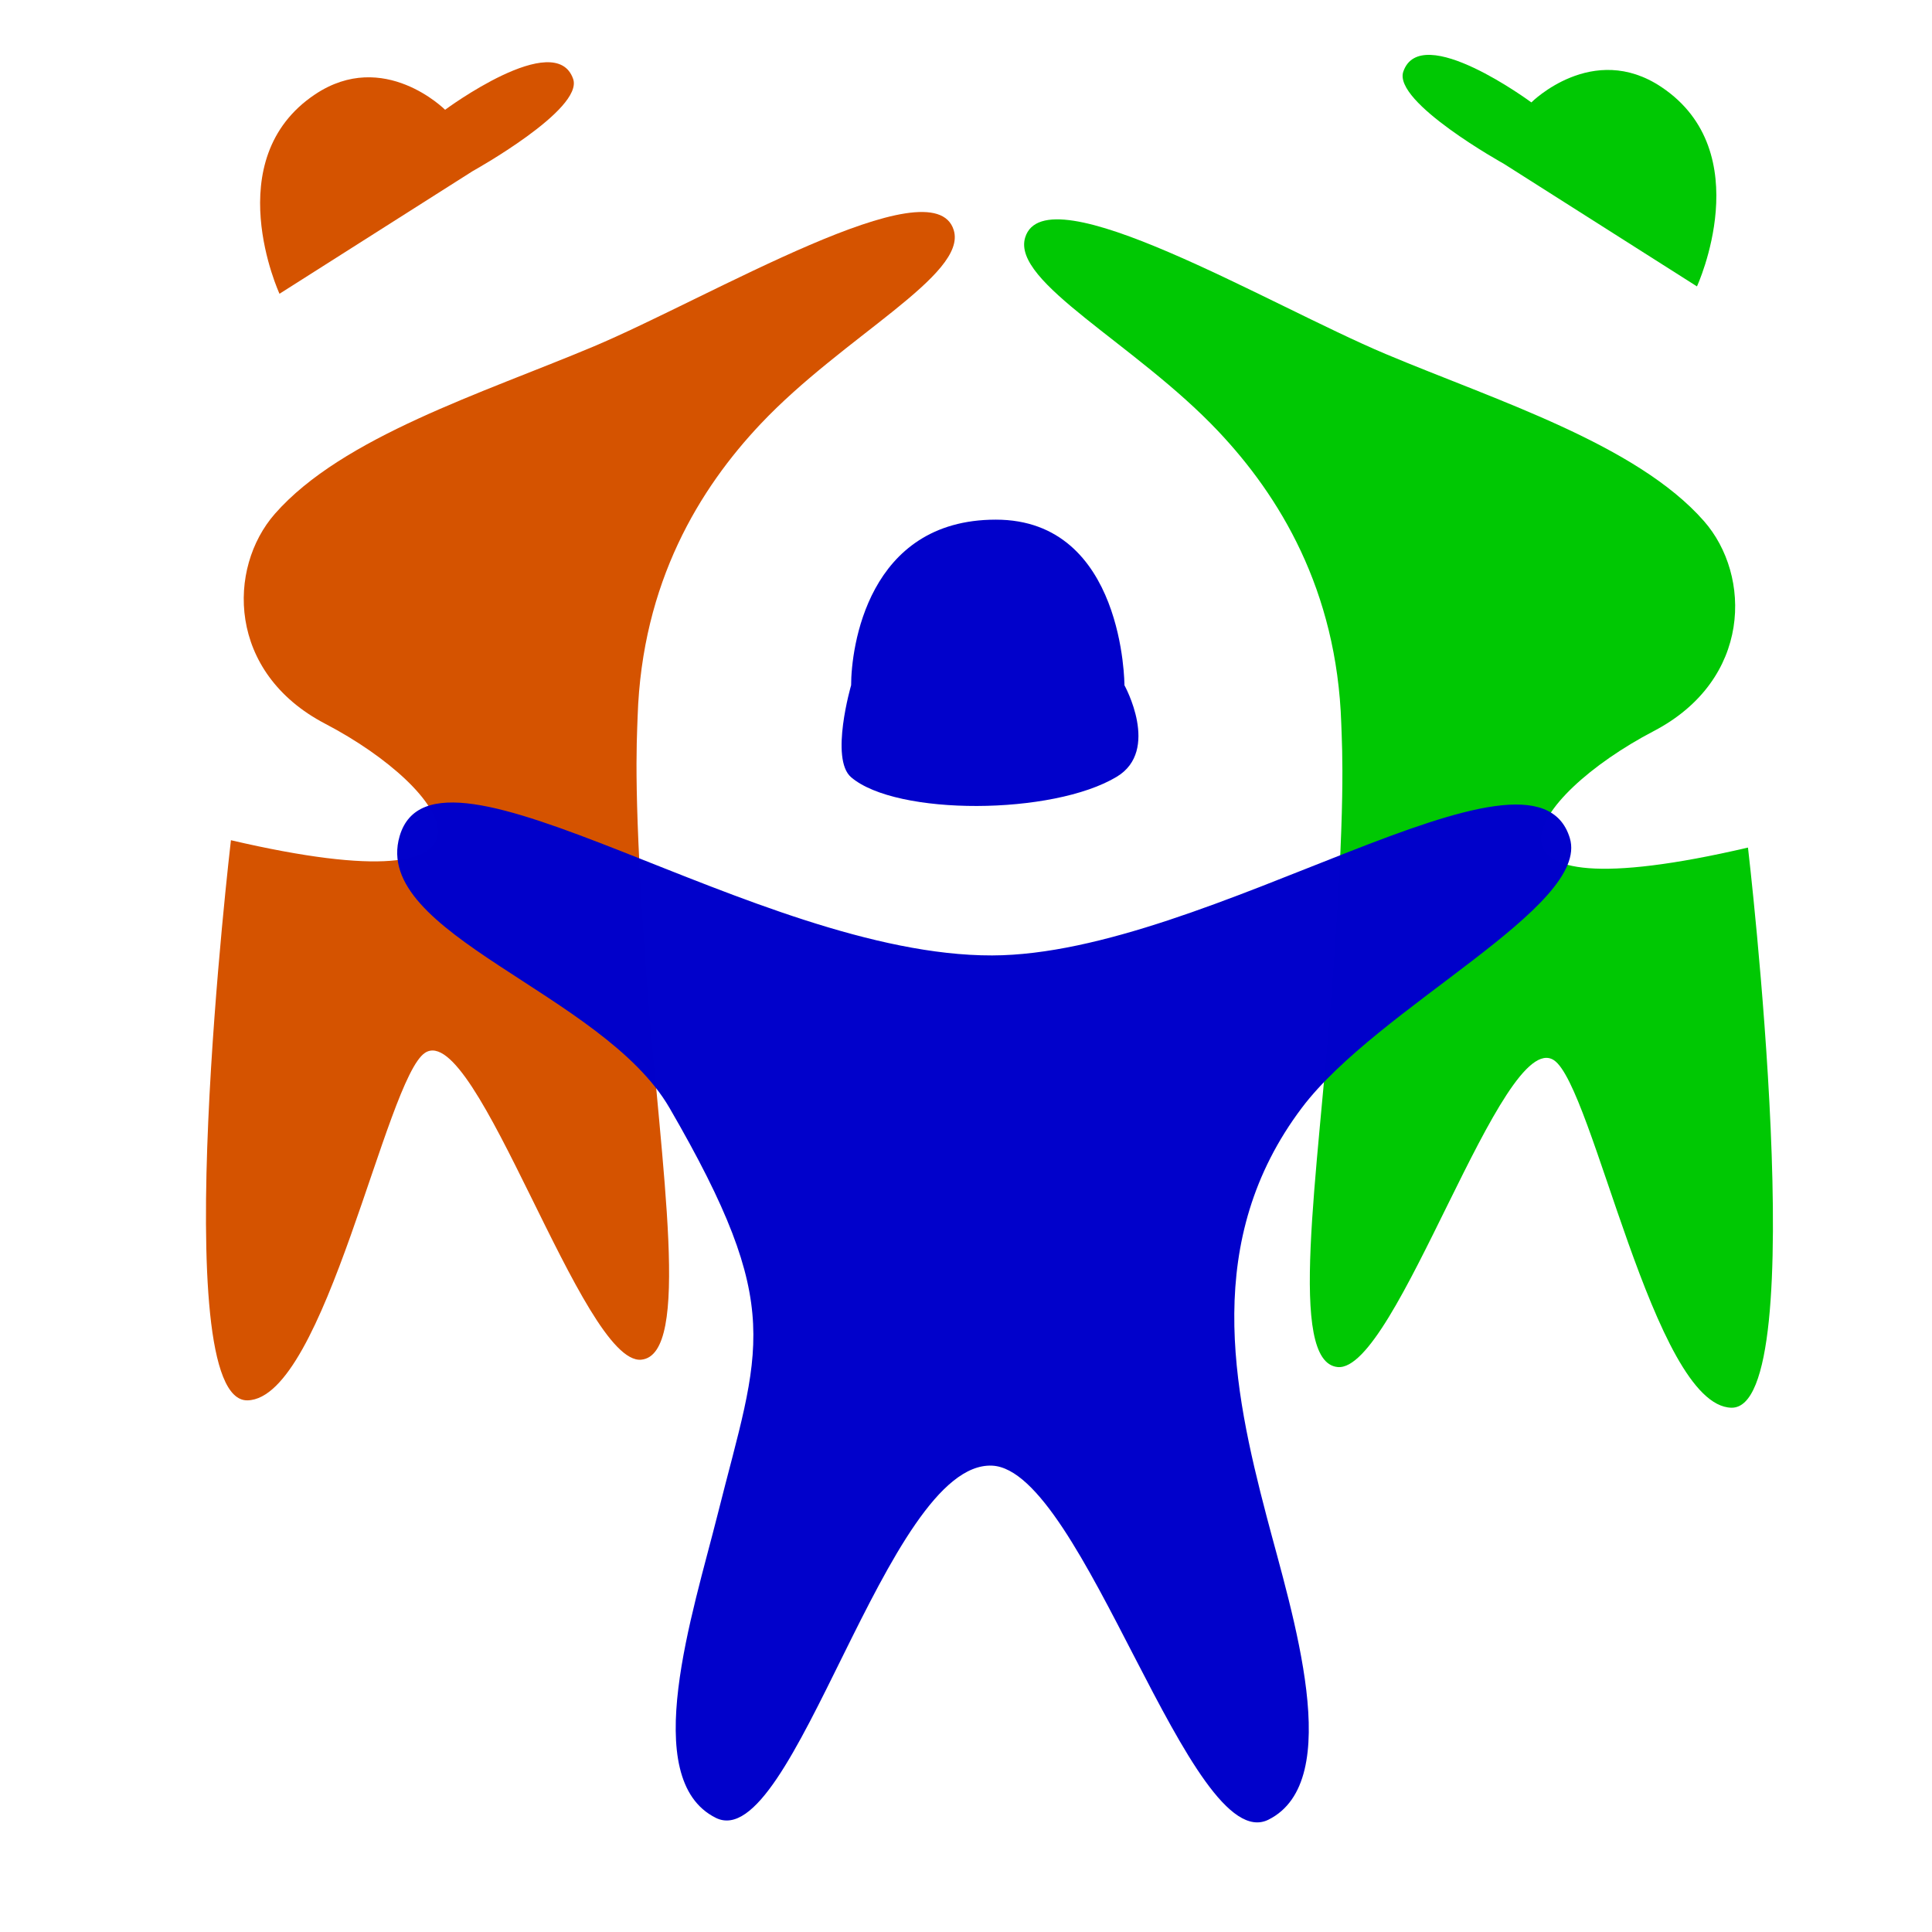
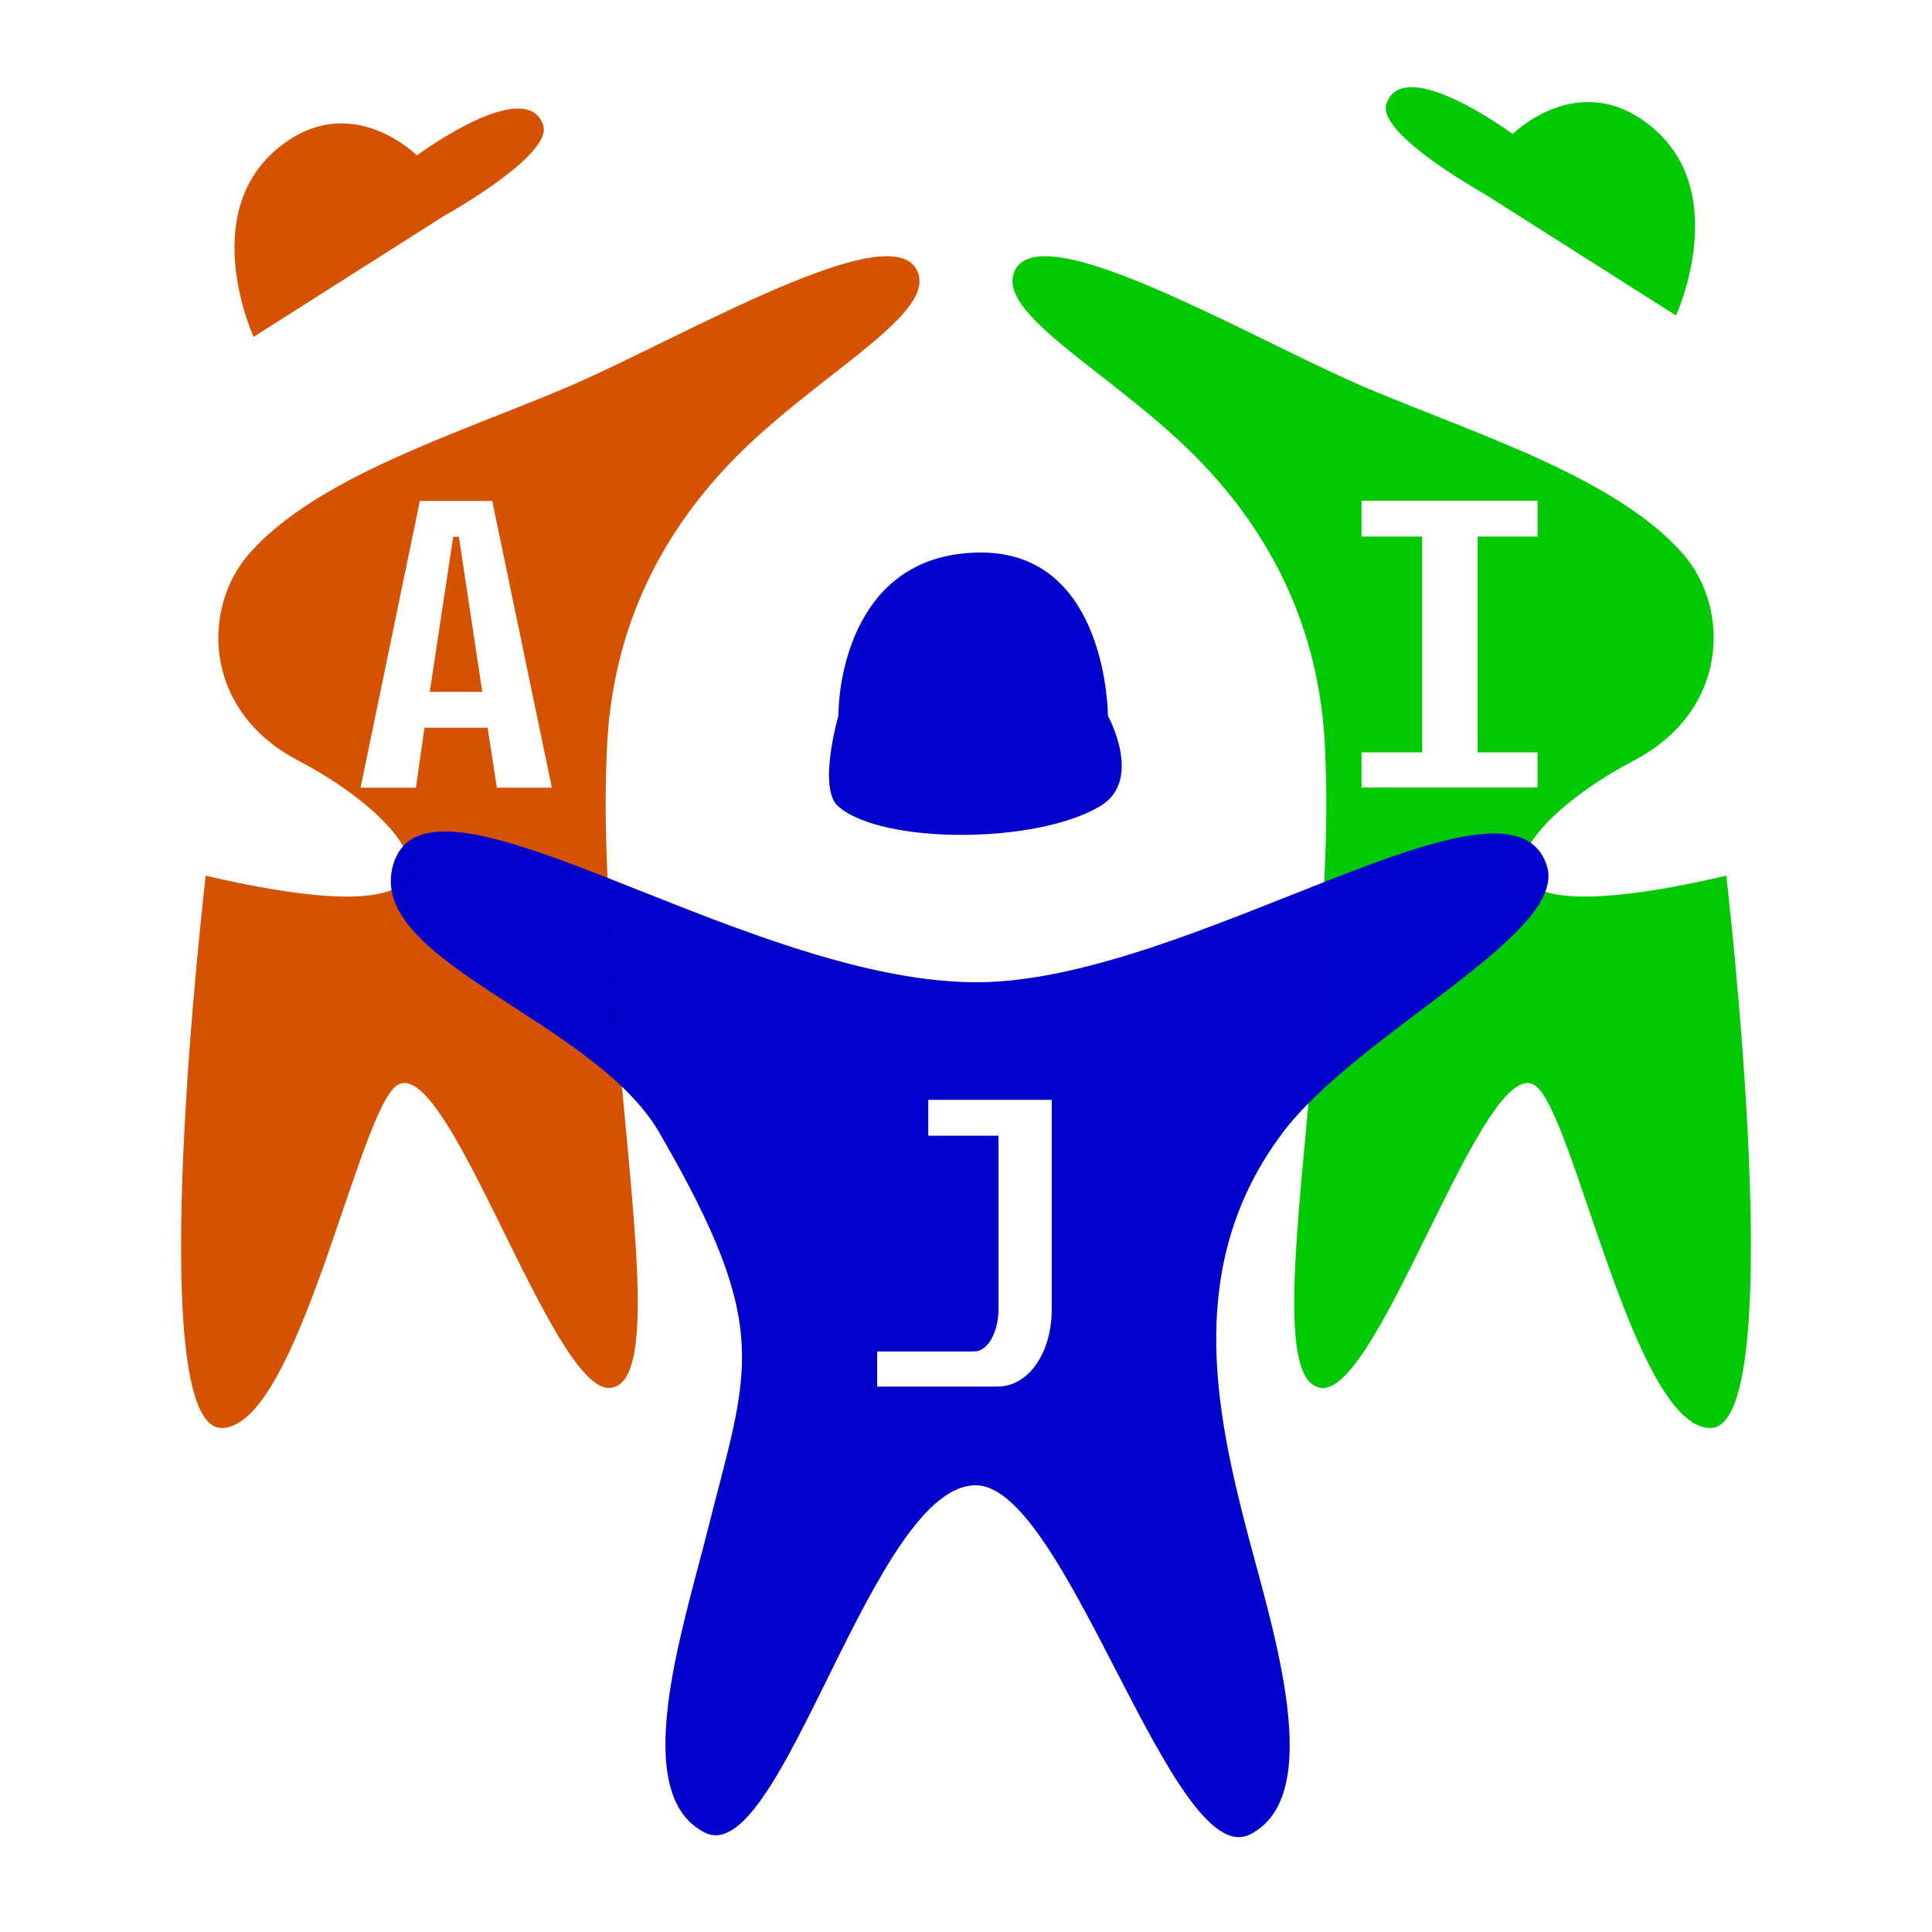
- <svg xmlns="http://www.w3.org/2000/svg" version="1.1" id="svg815" width="210mm" height="210mm" viewBox="0 0 793.701 793.701">
-   <defs id="defs819" />
-   <path style="fill:#00c803;fill-opacity:1;stroke:none;stroke-width:1px;stroke-linecap:butt;stroke-linejoin:miter;stroke-opacity:1" d="m 718.102,348.2 c 0,0 27.119,230.924 -6.835,230.115 -31.897,-0.759 -56.771,-132.241 -72.908,-142.778 -21.167,-13.821 -64.711,128.51 -88.856,126.07 -20.583,-2.081 -8.161,-77.734 -2.364,-154.764 5.79,-76.95 4.249,-98.319 3.883,-109.527 -1.801,-55.144 -25.548,-93.701 -50.586,-120.192 -33.958,-35.927 -84.901,-61.151 -79.28,-79.545 8.354,-27.34 100.272,27.739 148.094,47.846 45.395,19.086 103.075,37.084 130.796,68.68 19.533,22.264 19.684,65.175 -20.675,86.249 -51.233,26.752 -85.059,76.705 38.732,47.846 z" id="path845-3" />
-   <path style="fill:#00c803;fill-opacity:1;stroke:none;stroke-width:2;stroke-linecap:butt;stroke-linejoin:miter;stroke-miterlimit:4;stroke-dasharray:none;stroke-opacity:1" d="m 697.142,117.661 c 0,0 25.45,-55.168 -14.621,-81.922 -28.253,-18.863 -53.409,6.333 -53.409,6.333 0,0 -45.353,-33.595 -52.603,-12.666 -4.35,12.558 41.265,37.862 41.265,37.862 z" id="path1492-2" />
-   <flowRoot xml:space="preserve" id="flowRoot1414" style="font-style:normal;font-weight:normal;font-size:192px;line-height:1.25;font-family:sans-serif;letter-spacing:0px;word-spacing:0px;fill:#000000;fill-opacity:1;stroke:none" transform="translate(0,-58.29921)">
+ <svg xmlns="http://www.w3.org/2000/svg" xmlns:xlink="http://www.w3.org/1999/xlink" version="1.1" id="svg815" width="160" height="160" viewBox="0 0 160 160">
+   <defs id="defs819">
+     <clipPath clipPathUnits="userSpaceOnUse" id="clipPath839">
+       <use x="0" y="0" xlink:href="#g835" id="use841" width="100%" height="100%" />
+     </clipPath>
+   </defs>
+   <flowRoot xml:space="preserve" id="flowRoot1414" style="font-style:normal;font-weight:normal;font-size:192px;line-height:1.25;font-family:sans-serif;letter-spacing:0px;word-spacing:0px;fill:#000000;fill-opacity:1;stroke:none" transform="translate(0,-692.0015)">
    <flowRegion id="flowRegion1416" style="font-size:192px">
      <rect id="rect1418" width="529.279" height="248.655" x="98.041" y="518.092" style="font-size:192px" />
    </flowRegion>
    <flowPara id="flowPara1420" />
  </flowRoot>
-   <path style="opacity:1;fill:#d55300;fill-opacity:1;stroke:none;stroke-width:1px;stroke-linecap:butt;stroke-linejoin:miter;stroke-opacity:1" d="m 94.871,345.176 c 0,0 -27.119,230.924 6.835,230.115 31.897,-0.759 56.771,-132.241 72.908,-142.778 21.167,-13.821 64.711,128.51 88.856,126.07 20.583,-2.081 8.161,-77.734 2.364,-154.764 -5.79,-76.95 -4.249,-98.319 -3.883,-109.527 1.801,-55.144 25.548,-93.701 50.586,-120.192 33.958,-35.927 84.901,-61.151 79.28,-79.545 -8.354,-27.34 -100.272,27.739 -148.094,47.846 -45.395,19.086 -103.075,37.084 -130.796,68.68 -19.533,22.264 -19.684,65.175 20.675,86.249 51.233,26.752 85.059,76.705 -38.732,47.846 z" id="path845" />
-   <path style="fill:#d55300;fill-opacity:1;stroke:none;stroke-width:2;stroke-linecap:butt;stroke-linejoin:miter;stroke-miterlimit:4;stroke-dasharray:none;stroke-opacity:1" d="m 114.824,120.685 c 0,0 -25.45,-55.168 14.621,-81.922 28.253,-18.863 53.409,6.333 53.409,6.333 0,0 45.353,-33.595 52.603,-12.666 4.35,12.558 -41.265,37.862 -41.265,37.862 z" id="path1492" />
-   <path id="path825-2" style="fill:#0000cb;fill-opacity:0.996;stroke:none;stroke-width:1px;stroke-linecap:butt;stroke-linejoin:miter;stroke-opacity:1" d="m 294.038,746.793 c -31.897,-15.949 -9.343,-84.281 0.759,-124.551 17.281,-68.882 28.203,-84.359 -19.746,-167.08 -27.439,-47.337 -122.617,-71.488 -110.881,-111.64 14.43,-49.365 146.44,49.195 243.406,48.985 88.848,-0.191 222.476,-97.076 237.33,-48.226 8.583,28.228 -78.788,69.267 -110.121,110.88 -40.79,54.173 -28.304,114.954 -14.43,167.84 10.535,40.159 32.657,108.602 0.759,124.551 -31.897,15.949 -76.028,-143.748 -113.539,-145.436 -43.267,-1.946 -81.641,160.625 -113.539,144.676 z" />
-   <path id="path1526" style="fill:#0000cb;fill-opacity:0.996;stroke:none;stroke-width:2;stroke-linecap:butt;stroke-linejoin:miter;stroke-miterlimit:4;stroke-dasharray:none;stroke-opacity:1" d="m 349.657,281.511 c 0,0 39.152,13.962 58.727,13.962 17.852,0 53.557,-13.962 53.557,-13.962 m -112.285,0 c 0,0 -8.814,30.247 0,37.794 18.566,15.898 82.884,15.657 109.167,-0.224 17.937,-10.839 3.118,-37.569 3.118,-37.569 0,0 0,-68.03 -52.84,-68.03 -52.84,0 -59.445,52.912 -59.445,68.03 z" />
+   <path style="fill:#d55300;fill-opacity:1;stroke:none;stroke-width:2;stroke-linecap:butt;stroke-linejoin:miter;stroke-miterlimit:4;stroke-dasharray:none;stroke-opacity:1" d="m 21.002,27.896 c 0,0 -5.059,-10.966 2.906,-16.285 5.616,-3.75 10.617,1.259 10.617,1.259 0,0 9.015,-6.678 10.456,-2.518 0.865,2.496 -8.203,7.526 -8.203,7.526 z" id="path1492" />
+   <path id="path1526" style="fill:#0000cb;fill-opacity:0.996;stroke:none;stroke-width:2;stroke-linecap:butt;stroke-linejoin:miter;stroke-miterlimit:4;stroke-dasharray:none;stroke-opacity:1" d="m 69.433,59.282 c 0,0 7.783,2.775 11.674,2.775 3.549,0 10.646,-2.775 10.646,-2.775 m -22.32,0 c 0,0 -1.752,6.013 0,7.513 3.691,3.16 16.476,3.112 21.7,-0.045 3.566,-2.155 0.62,-7.468 0.62,-7.468 0,0 0,-13.523 -10.504,-13.523 -10.504,0 -11.816,10.518 -11.816,13.523 z" />
+   <path style="fill:#00c803;fill-opacity:1;stroke:none;stroke-width:1px;stroke-linecap:butt;stroke-linejoin:miter;stroke-opacity:1" d="m 86.456,21.22 c -1.312,0.021 -2.207,0.464 -2.519,1.483 -1.117,3.656 9.009,8.67 15.759,15.812 4.977,5.266 9.697,12.931 10.055,23.892 0.073,2.228 0.379,6.475 -0.772,21.771 -1.152,15.312 -3.621,30.35 0.47,30.764 4.8,0.485 13.455,-27.807 17.663,-25.06 3.208,2.094 8.152,28.23 14.493,28.381 6.749,0.161 1.358,-45.742 1.358,-45.742 -24.607,5.737 -17.884,-4.193 -7.699,-9.511 8.023,-4.189 7.993,-12.719 4.11,-17.144 -5.51,-6.281 -16.977,-9.858 -26,-13.652 -7.724,-3.247 -21.234,-11.084 -26.919,-10.993 z m 26.301,20.248 h 14.579 v 2.969 h -4.967 v 17.87 h 4.967 v 2.91 h -14.579 v -2.91 h 5.026 v -17.87 h -5.026 z" id="path845-3" />
+   <path style="fill:#00c803;fill-opacity:1;stroke:none;stroke-width:2;stroke-linecap:butt;stroke-linejoin:miter;stroke-miterlimit:4;stroke-dasharray:none;stroke-opacity:1" d="m 138.798,26.128 c 0,0 5.059,-10.966 -2.906,-16.284 -5.616,-3.75 -10.617,1.259 -10.617,1.259 0,0 -9.015,-6.678 -10.456,-2.518 -0.865,2.496 8.203,7.526 8.203,7.526 z" id="path1492-2" />
+   <g aria-label="A" transform="matrix(0.1530823,0,0,0.1530823,12.05389,-43.37191)" style="font-style:normal;font-weight:normal;font-size:40px;line-height:1.25;font-family:sans-serif;letter-spacing:0px;word-spacing:0px;fill:#d55300;fill-opacity:1;stroke:none;stroke-width:13.065;stroke-miterlimit:4;stroke-dasharray:none;stroke-opacity:1" id="flowRoot1422">
+     <path id="path887" style="font-style:normal;font-variant:normal;font-weight:normal;font-stretch:normal;font-size:192px;font-family:Unispace;-inkscape-font-specification:Unispace;fill:#d55300;fill-opacity:1;stroke:none;stroke-width:13.065;stroke-miterlimit:4;stroke-dasharray:none;stroke-opacity:1" d="m 185.056,677.011 h -34.176 l -4.608,32.448 h -29.952 l 32.064,-155.136 h 39.168 l 32.256,155.136 h -29.76 z m -31.296,-19.392 h 28.416 l -12.672,-83.904 h -3.072 z M 32.544,757.061 c 0,0 -35.215,299.859 8.876,298.809 41.419,-0.986 73.718,-171.718 94.672,-185.4 27.486,-17.947 84.029,166.873 115.382,163.704 26.727,-2.702 10.597,-100.939 3.07,-200.964 -7.519,-99.922 -5.518,-127.669 -5.042,-142.222 2.339,-71.605 33.174,-121.672 65.688,-156.071 44.095,-46.653 110.246,-79.406 102.947,-103.291 C 407.288,396.123 287.931,467.645 225.833,493.754 166.887,518.538 91.987,541.908 55.991,582.937 30.627,611.847 30.431,667.567 82.838,694.932 149.366,729.67 193.289,794.535 32.544,757.061 Z" />
+   </g>
+   <g aria-label=" I" transform="matrix(0.8100109,0,0,0.8100109,377.6163,-899.5528)" style="font-style:normal;font-weight:normal;font-size:40px;line-height:1.25;font-family:sans-serif;letter-spacing:0px;word-spacing:0px;fill:#d55300;fill-opacity:1;stroke:none;stroke-width:2.469;stroke-miterlimit:4;stroke-dasharray:none;stroke-opacity:1" id="flowRoot1422-2" />
+   <g aria-label="J" transform="matrix(0.5271589,0,0,0.5271589,319.8451,-449.8066)" style="font-style:normal;font-weight:normal;font-size:40px;line-height:1.25;font-family:sans-serif;letter-spacing:0px;word-spacing:0px;fill:#00c803;fill-opacity:1;stroke:none;stroke-width:3.794;stroke-miterlimit:4;stroke-dasharray:none;stroke-opacity:1" id="flowRoot1422-7">
+     <g id="g837" clip-path="url(#clipPath839)">
+       <g id="g835" />
+     </g>
+   </g>
+   <path style="fill:#0000cb;fill-opacity:0.996;stroke:none;stroke-width:1px;stroke-linecap:butt;stroke-linejoin:miter;stroke-opacity:1" d="m 36.949,68.857 c -2.257,-0.022 -3.804,0.758 -4.387,2.751 -2.333,7.981 16.586,12.782 22.041,22.192 9.531,16.443 7.36,19.52 3.925,33.212 -2.008,8.005 -6.491,21.588 -0.151,24.758 6.341,3.17 13.968,-29.146 22.569,-28.759 7.456,0.335 16.229,32.08 22.569,28.91 6.341,-3.17 1.943,-16.775 -0.151,-24.758 -2.758,-10.513 -5.24,-22.595 2.868,-33.363 6.228,-8.272 23.596,-16.43 21.89,-22.041 -2.953,-9.711 -29.515,9.548 -47.177,9.586 -15.36,0.033 -35.142,-12.401 -43.997,-12.489 z m 39.925,22.227 h 10.228 v 17.311 c 0,0.882 -0.108,1.714 -0.323,2.498 -0.216,0.784 -0.529,1.47 -0.94,2.058 -0.392,0.588 -0.872,1.049 -1.44,1.382 -0.549,0.333 -1.166,0.5 -1.852,0.5 h -9.905 v -2.91 h 7.994 c 0.314,0 0.598,-0.098 0.852,-0.294 0.255,-0.196 0.47,-0.46 0.647,-0.793 0.176,-0.333 0.314,-0.705 0.412,-1.117 0.098,-0.431 0.147,-0.872 0.147,-1.323 V 94.053 h -5.82 z" id="path825-2" />
</svg>
